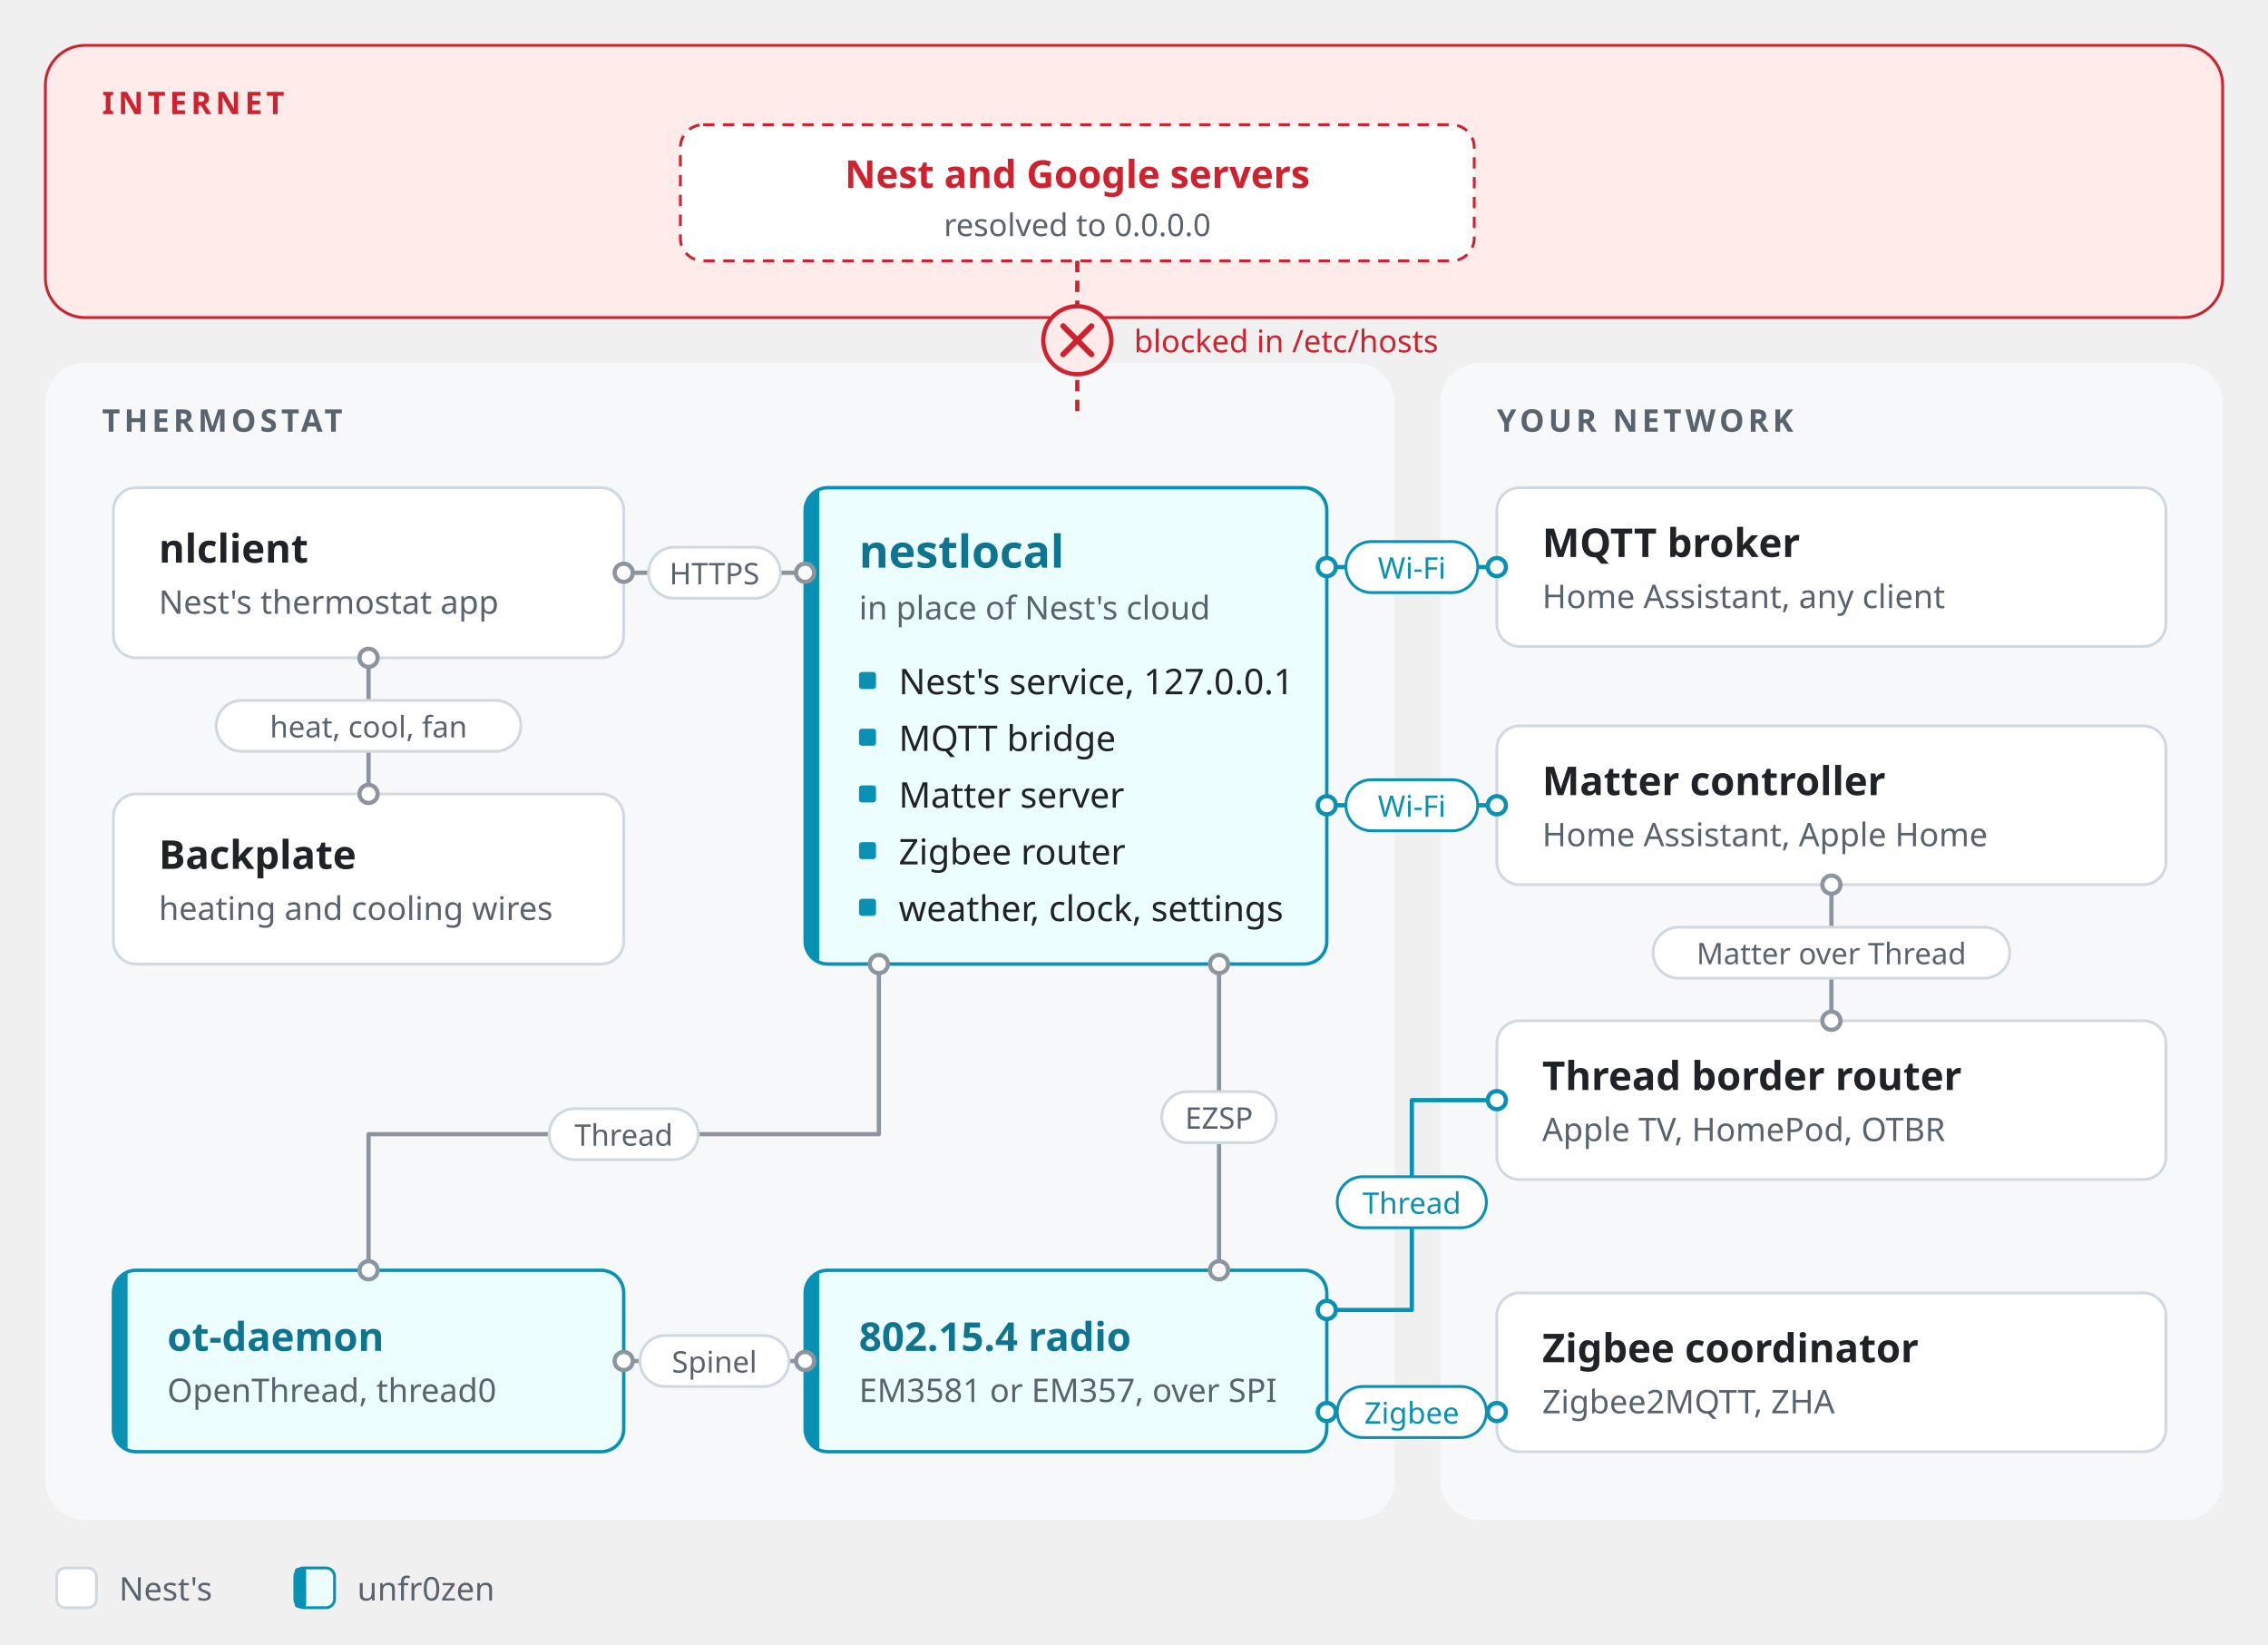
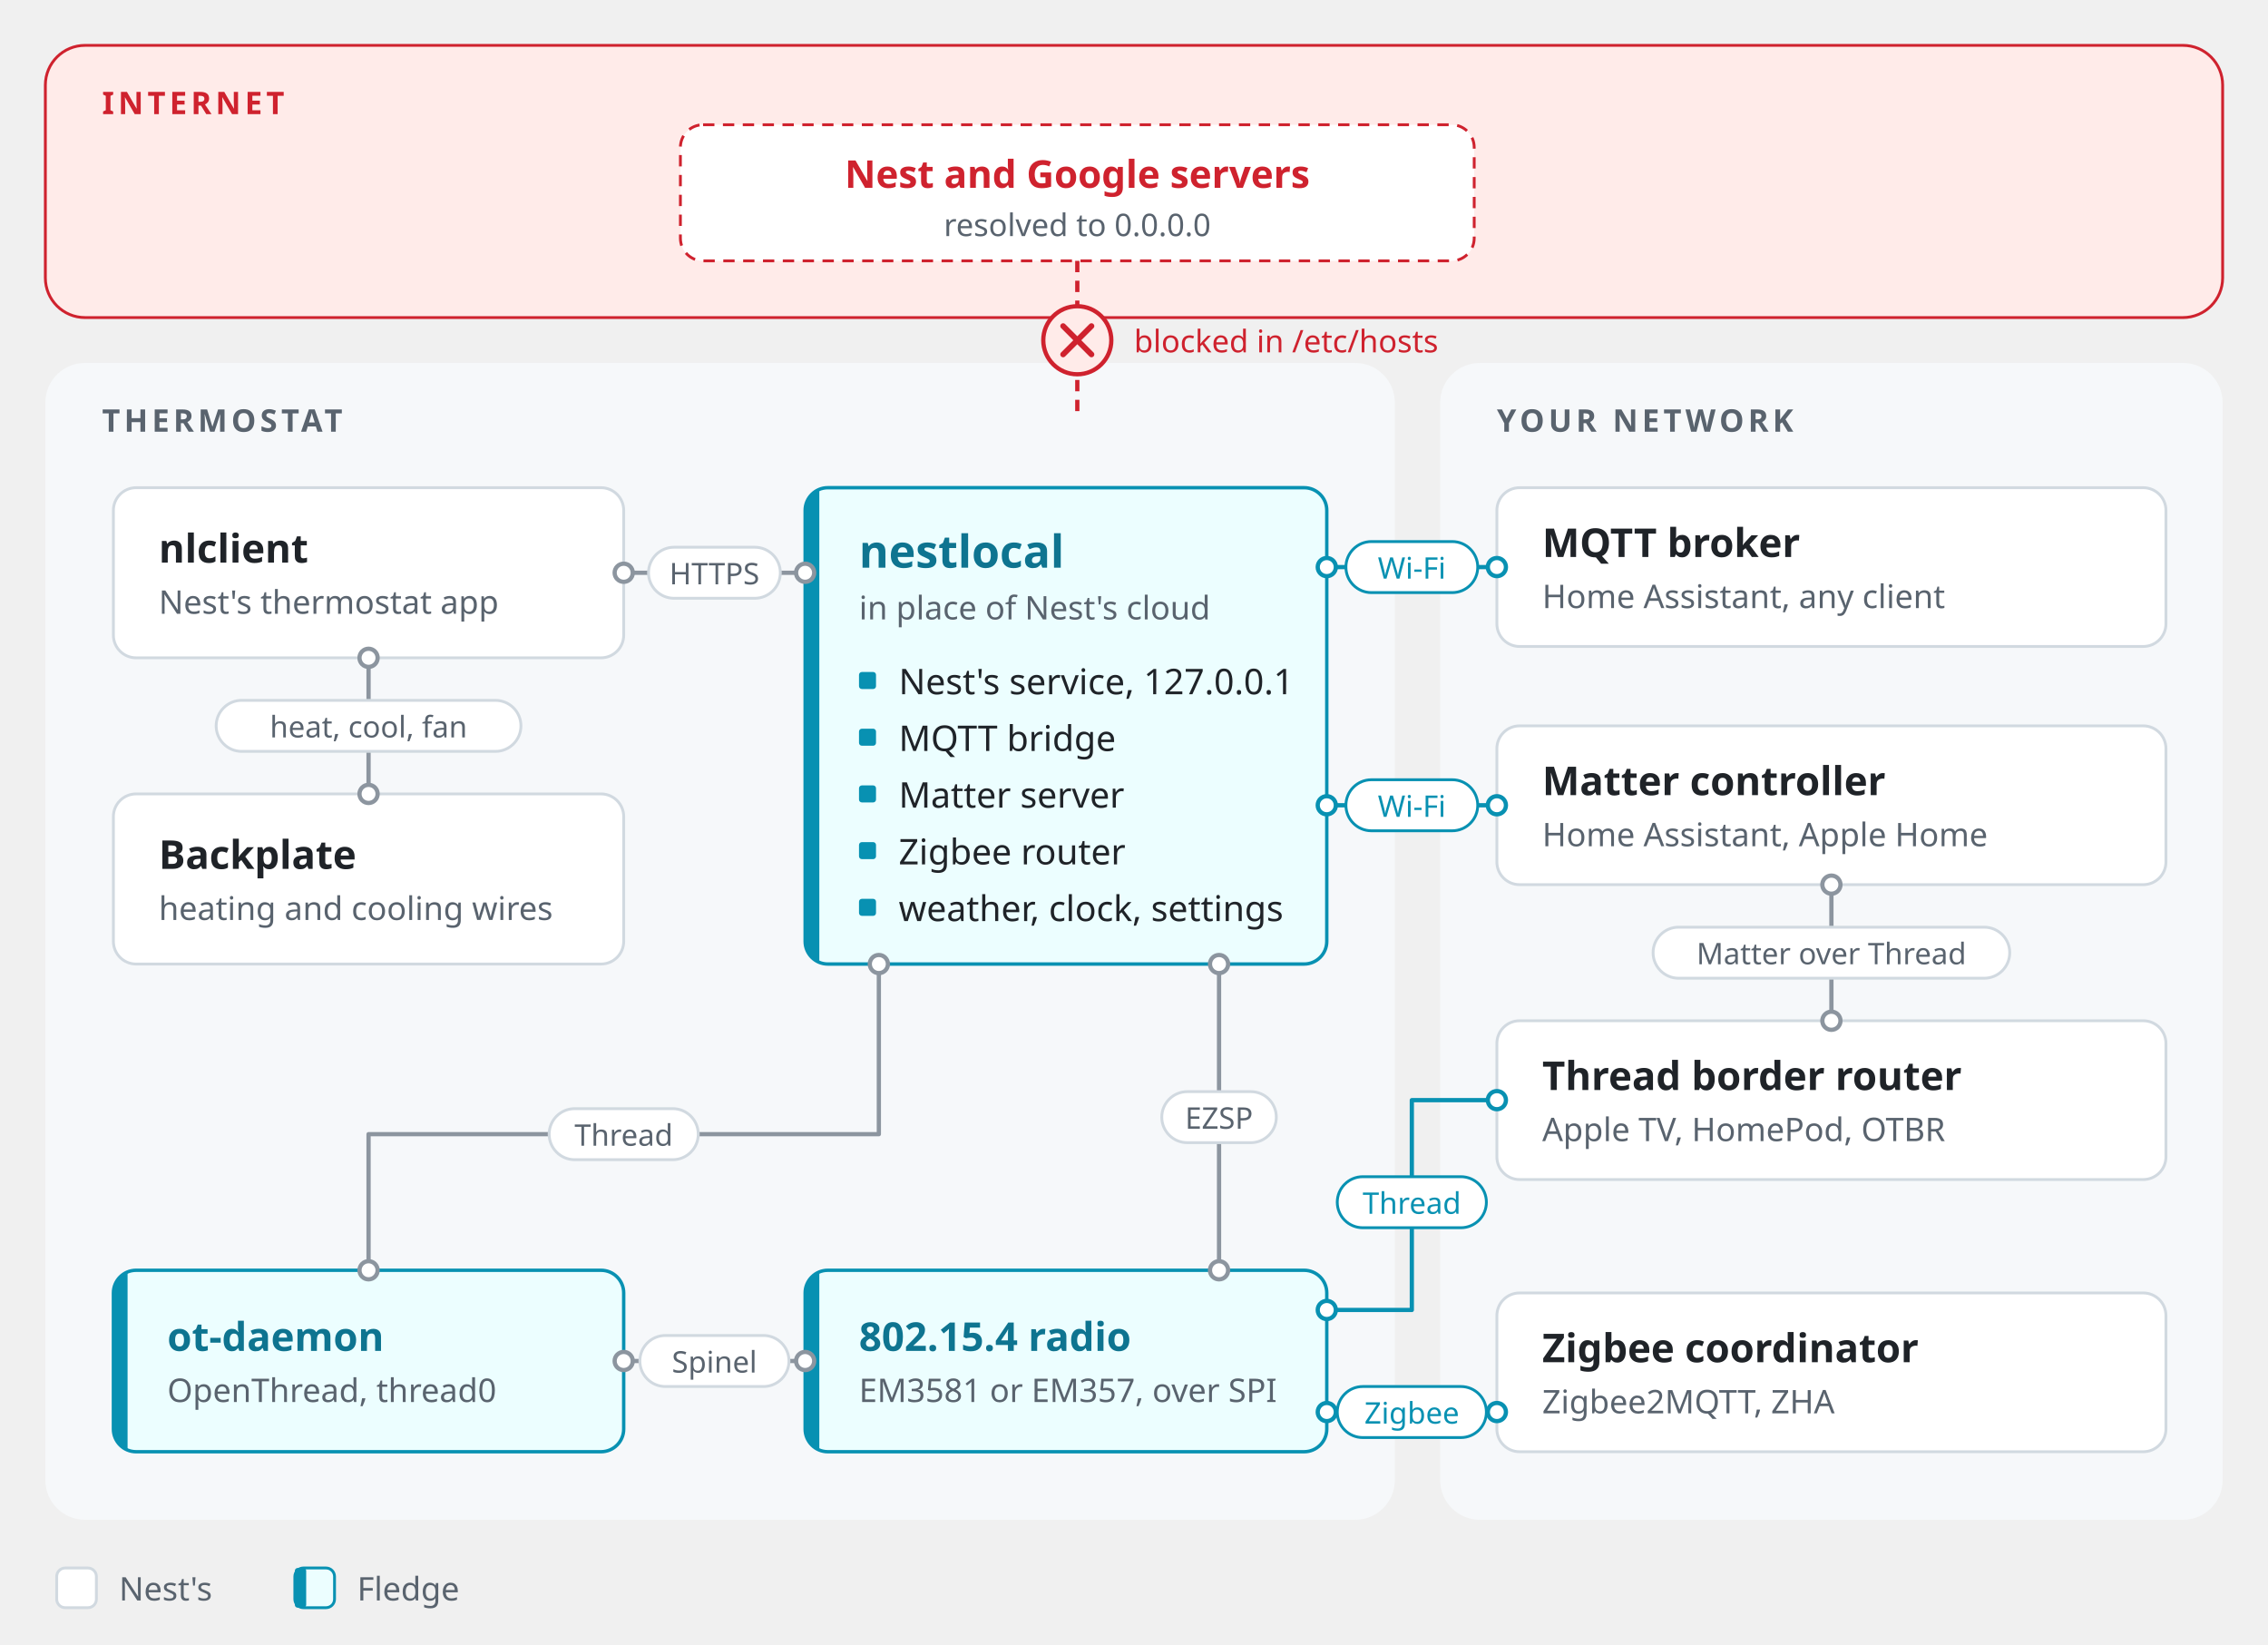
<svg xmlns="http://www.w3.org/2000/svg" viewBox="0 0 800 580" width="800" height="580" font-family="-apple-system,BlinkMacSystemFont,'Segoe UI','Noto Sans',Helvetica,Arial,sans-serif">
  <rect x="16" y="16" width="768" height="96" rx="14" fill="#ffebe9" stroke="#cf222e" />
  <text x="36" y="36" font-size="11" font-weight="600" fill="#cf222e" text-anchor="start" dominant-baseline="central" letter-spacing="1.4">INTERNET</text>
  <rect x="240" y="44" width="280" height="48" rx="8" fill="#ffffff" stroke="#cf222e" stroke-dasharray="4 3" />
  <text x="380" y="61" font-size="13.5" font-weight="600" fill="#cf222e" text-anchor="middle" dominant-baseline="central">Nest and Google servers</text>
  <text x="380" y="79" font-size="11" font-weight="400" fill="#59636e" text-anchor="middle" dominant-baseline="central">resolved to 0.0.0.0</text>
  <rect x="20" y="553" width="14" height="14" rx="3" fill="#ffffff" stroke="#d1d9e0" />
  <text x="42" y="560" font-size="11.5" font-weight="400" fill="#59636e" text-anchor="start" dominant-baseline="central">Nest's</text>
  <rect x="104" y="553" width="14" height="14" rx="3" fill="#ecfeff" stroke="#0891b2" />
  <rect x="104" y="553" width="4" height="14" rx="1" fill="#0891b2" />
-   <text x="126" y="560" font-size="11.5" font-weight="400" fill="#59636e" text-anchor="start" dominant-baseline="central">unfr0zen</text>
+   <text x="126" y="560" font-size="11.5" font-weight="400" fill="#59636e" text-anchor="start" dominant-baseline="central">Fledge</text>
  <rect x="16" y="128" width="476" height="408" rx="14" fill="#f6f8fa" />
  <text x="36" y="148" font-size="11" font-weight="600" fill="#59636e" text-anchor="start" dominant-baseline="central" letter-spacing="1.4">THERMOSTAT</text>
  <rect x="40" y="172" width="180" height="60" rx="8" fill="#ffffff" stroke="#d1d9e0" />
  <text x="56" y="193.0" font-size="14" font-weight="600" fill="#1f2328" text-anchor="start" dominant-baseline="central">nlclient</text>
  <text x="56" y="212.0" font-size="11.5" font-weight="400" fill="#59636e" text-anchor="start" dominant-baseline="central">Nest's thermostat app</text>
  <rect x="40" y="280" width="180" height="60" rx="8" fill="#ffffff" stroke="#d1d9e0" />
  <text x="56" y="301.0" font-size="14" font-weight="600" fill="#1f2328" text-anchor="start" dominant-baseline="central">Backplate</text>
  <text x="56" y="320.0" font-size="11.5" font-weight="400" fill="#59636e" text-anchor="start" dominant-baseline="central">heating and cooling wires</text>
  <clipPath id="k0">
    <rect x="284" y="172" width="184" height="168" rx="8" />
  </clipPath>
  <rect x="284" y="172" width="184" height="168" rx="8" fill="#ecfeff" stroke="#0891b2" stroke-width="1.2" />
  <rect x="284" y="172" width="5" height="168" fill="#0891b2" clip-path="url(#k0)" />
  <text x="303" y="194" font-size="16" font-weight="700" fill="#0e7490" text-anchor="start" dominant-baseline="central">nestlocal</text>
  <text x="303" y="214" font-size="11.5" font-weight="400" fill="#59636e" text-anchor="start" dominant-baseline="central">in place of Nest's cloud</text>
  <rect x="303" y="237" width="6" height="6" rx="1" fill="#0891b2" />
  <text x="317" y="240" font-size="12.5" font-weight="400" fill="#1f2328" text-anchor="start" dominant-baseline="central">Nest's service, 127.0.0.1</text>
  <rect x="303" y="257" width="6" height="6" rx="1" fill="#0891b2" />
  <text x="317" y="260" font-size="12.5" font-weight="400" fill="#1f2328" text-anchor="start" dominant-baseline="central">MQTT bridge</text>
  <rect x="303" y="277" width="6" height="6" rx="1" fill="#0891b2" />
  <text x="317" y="280" font-size="12.5" font-weight="400" fill="#1f2328" text-anchor="start" dominant-baseline="central">Matter server</text>
  <rect x="303" y="297" width="6" height="6" rx="1" fill="#0891b2" />
  <text x="317" y="300" font-size="12.5" font-weight="400" fill="#1f2328" text-anchor="start" dominant-baseline="central">Zigbee router</text>
  <rect x="303" y="317" width="6" height="6" rx="1" fill="#0891b2" />
  <text x="317" y="320" font-size="12.5" font-weight="400" fill="#1f2328" text-anchor="start" dominant-baseline="central">weather, clock, settings</text>
  <clipPath id="k1">
    <rect x="40" y="448" width="180" height="64" rx="8" />
  </clipPath>
  <rect x="40" y="448" width="180" height="64" rx="8" fill="#ecfeff" stroke="#0891b2" stroke-width="1.2" />
  <rect x="40" y="448" width="5" height="64" fill="#0891b2" clip-path="url(#k1)" />
  <text x="59" y="471.0" font-size="14" font-weight="600" fill="#0e7490" text-anchor="start" dominant-baseline="central">ot-daemon</text>
  <text x="59" y="490.0" font-size="11.5" font-weight="400" fill="#59636e" text-anchor="start" dominant-baseline="central">OpenThread, thread0</text>
  <clipPath id="k2">
    <rect x="284" y="448" width="184" height="64" rx="8" />
  </clipPath>
  <rect x="284" y="448" width="184" height="64" rx="8" fill="#ecfeff" stroke="#0891b2" stroke-width="1.2" />
  <rect x="284" y="448" width="5" height="64" fill="#0891b2" clip-path="url(#k2)" />
  <text x="303" y="471.0" font-size="14" font-weight="600" fill="#0e7490" text-anchor="start" dominant-baseline="central">802.15.4 radio</text>
  <text x="303" y="490.0" font-size="11.5" font-weight="400" fill="#59636e" text-anchor="start" dominant-baseline="central">EM3581 or EM357, over SPI</text>
  <path d="M220 202 L284 202" fill="none" stroke="#8c959f" stroke-width="1.5" stroke-linejoin="round" />
  <circle cx="220" cy="202" r="3.2" fill="#ffffff" stroke="#8c959f" stroke-width="1.5" />
  <circle cx="284" cy="202" r="3.2" fill="#ffffff" stroke="#8c959f" stroke-width="1.5" />
  <rect x="228.75" y="193" width="46.5" height="18" rx="9" fill="#ffffff" stroke="#d1d9e0" />
  <text x="252" y="202" font-size="10.5" font-weight="500" fill="#59636e" text-anchor="middle" dominant-baseline="central">HTTPS</text>
  <path d="M130 232 L130 280" fill="none" stroke="#8c959f" stroke-width="1.5" stroke-linejoin="round" />
  <circle cx="130" cy="232" r="3.2" fill="#ffffff" stroke="#8c959f" stroke-width="1.5" />
  <circle cx="130" cy="280" r="3.2" fill="#ffffff" stroke="#8c959f" stroke-width="1.5" />
  <rect x="76.25" y="247" width="107.5" height="18" rx="9" fill="#ffffff" stroke="#d1d9e0" />
  <text x="130" y="256" font-size="10.5" font-weight="500" fill="#59636e" text-anchor="middle" dominant-baseline="central">heat, cool, fan</text>
  <path d="M310 340 L310 400 L130 400 L130 448" fill="none" stroke="#8c959f" stroke-width="1.5" stroke-linejoin="round" />
  <circle cx="310" cy="340" r="3.2" fill="#ffffff" stroke="#8c959f" stroke-width="1.5" />
  <circle cx="130" cy="448" r="3.2" fill="#ffffff" stroke="#8c959f" stroke-width="1.5" />
  <rect x="193.7" y="391" width="52.6" height="18" rx="9" fill="#ffffff" stroke="#d1d9e0" />
  <text x="220" y="400" font-size="10.5" font-weight="500" fill="#59636e" text-anchor="middle" dominant-baseline="central">Thread</text>
  <path d="M220 480 L284 480" fill="none" stroke="#8c959f" stroke-width="1.5" stroke-linejoin="round" />
  <circle cx="220" cy="480" r="3.2" fill="#ffffff" stroke="#8c959f" stroke-width="1.5" />
  <circle cx="284" cy="480" r="3.2" fill="#ffffff" stroke="#8c959f" stroke-width="1.5" />
  <rect x="225.7" y="471" width="52.6" height="18" rx="9" fill="#ffffff" stroke="#d1d9e0" />
  <text x="252" y="480" font-size="10.5" font-weight="500" fill="#59636e" text-anchor="middle" dominant-baseline="central">Spinel</text>
  <path d="M430 340 L430 448" fill="none" stroke="#8c959f" stroke-width="1.5" stroke-linejoin="round" />
  <circle cx="430" cy="340" r="3.2" fill="#ffffff" stroke="#8c959f" stroke-width="1.5" />
  <circle cx="430" cy="448" r="3.2" fill="#ffffff" stroke="#8c959f" stroke-width="1.5" />
  <rect x="409.8" y="385" width="40.4" height="18" rx="9" fill="#ffffff" stroke="#d1d9e0" />
  <text x="430" y="394" font-size="10.5" font-weight="500" fill="#59636e" text-anchor="middle" dominant-baseline="central">EZSP</text>
  <rect x="508" y="128" width="276" height="408" rx="14" fill="#f6f8fa" />
  <text x="528" y="148" font-size="11" font-weight="600" fill="#59636e" text-anchor="start" dominant-baseline="central" letter-spacing="1.4">YOUR NETWORK</text>
  <rect x="528" y="172" width="236" height="56" rx="8" fill="#ffffff" stroke="#d1d9e0" />
  <text x="544" y="191.0" font-size="14" font-weight="600" fill="#1f2328" text-anchor="start" dominant-baseline="central">MQTT broker</text>
  <text x="544" y="210.0" font-size="11.5" font-weight="400" fill="#59636e" text-anchor="start" dominant-baseline="central">Home Assistant, any client</text>
  <rect x="528" y="256" width="236" height="56" rx="8" fill="#ffffff" stroke="#d1d9e0" />
  <text x="544" y="275.0" font-size="14" font-weight="600" fill="#1f2328" text-anchor="start" dominant-baseline="central">Matter controller</text>
  <text x="544" y="294.0" font-size="11.5" font-weight="400" fill="#59636e" text-anchor="start" dominant-baseline="central">Home Assistant, Apple Home</text>
  <rect x="528" y="360" width="236" height="56" rx="8" fill="#ffffff" stroke="#d1d9e0" />
  <text x="544" y="379.0" font-size="14" font-weight="600" fill="#1f2328" text-anchor="start" dominant-baseline="central">Thread border router</text>
  <text x="544" y="398.0" font-size="11.5" font-weight="400" fill="#59636e" text-anchor="start" dominant-baseline="central">Apple TV, HomePod, OTBR</text>
  <rect x="528" y="456" width="236" height="56" rx="8" fill="#ffffff" stroke="#d1d9e0" />
  <text x="544" y="475.0" font-size="14" font-weight="600" fill="#1f2328" text-anchor="start" dominant-baseline="central">Zigbee coordinator</text>
  <text x="544" y="494.0" font-size="11.5" font-weight="400" fill="#59636e" text-anchor="start" dominant-baseline="central">Zigbee2MQTT, ZHA</text>
  <path d="M468 200 L528 200" fill="none" stroke="#0891b2" stroke-width="1.5" stroke-linejoin="round" />
  <circle cx="468" cy="200" r="3.2" fill="#ffffff" stroke="#0891b2" stroke-width="1.5" />
  <circle cx="528" cy="200" r="3.2" fill="#ffffff" stroke="#0891b2" stroke-width="1.5" />
  <rect x="474.75" y="191" width="46.5" height="18" rx="9" fill="#ffffff" stroke="#0891b2" />
  <text x="498" y="200" font-size="10.5" font-weight="500" fill="#0891b2" text-anchor="middle" dominant-baseline="central">Wi-Fi</text>
  <path d="M468 284 L528 284" fill="none" stroke="#0891b2" stroke-width="1.5" stroke-linejoin="round" />
  <circle cx="468" cy="284" r="3.2" fill="#ffffff" stroke="#0891b2" stroke-width="1.5" />
  <circle cx="528" cy="284" r="3.2" fill="#ffffff" stroke="#0891b2" stroke-width="1.5" />
  <rect x="474.75" y="275" width="46.5" height="18" rx="9" fill="#ffffff" stroke="#0891b2" />
  <text x="498" y="284" font-size="10.5" font-weight="500" fill="#0891b2" text-anchor="middle" dominant-baseline="central">Wi-Fi</text>
  <path d="M468 462 L498 462 L498 388 L528 388" fill="none" stroke="#0891b2" stroke-width="1.5" stroke-linejoin="round" />
  <circle cx="468" cy="462" r="3.2" fill="#ffffff" stroke="#0891b2" stroke-width="1.5" />
  <circle cx="528" cy="388" r="3.2" fill="#ffffff" stroke="#0891b2" stroke-width="1.5" />
  <rect x="471.7" y="415" width="52.6" height="18" rx="9" fill="#ffffff" stroke="#0891b2" />
  <text x="498" y="424" font-size="10.5" font-weight="500" fill="#0891b2" text-anchor="middle" dominant-baseline="central">Thread</text>
  <path d="M468 498 L528 498" fill="none" stroke="#0891b2" stroke-width="1.5" stroke-linejoin="round" />
  <circle cx="468" cy="498" r="3.2" fill="#ffffff" stroke="#0891b2" stroke-width="1.5" />
  <circle cx="528" cy="498" r="3.2" fill="#ffffff" stroke="#0891b2" stroke-width="1.5" />
  <rect x="471.7" y="489" width="52.6" height="18" rx="9" fill="#ffffff" stroke="#0891b2" />
  <text x="498" y="498" font-size="10.5" font-weight="500" fill="#0891b2" text-anchor="middle" dominant-baseline="central">Zigbee</text>
  <path d="M646 312 L646 360" fill="none" stroke="#8c959f" stroke-width="1.5" stroke-linejoin="round" />
  <circle cx="646" cy="312" r="3.2" fill="#ffffff" stroke="#8c959f" stroke-width="1.5" />
  <circle cx="646" cy="360" r="3.2" fill="#ffffff" stroke="#8c959f" stroke-width="1.5" />
  <rect x="583.1" y="327" width="125.8" height="18" rx="9" fill="#ffffff" stroke="#d1d9e0" />
  <text x="646" y="336" font-size="10.5" font-weight="500" fill="#59636e" text-anchor="middle" dominant-baseline="central">Matter over Thread</text>
  <line x1="380" y1="92" x2="380" y2="146" stroke="#cf222e" stroke-width="1.5" stroke-dasharray="4 3" />
  <rect x="368" y="108" width="24" height="24" rx="12" fill="#ffebe9" stroke="#cf222e" stroke-width="1.5" />
  <path d="M375 115 L385 125 M385 115 L375 125" stroke="#cf222e" stroke-width="2" stroke-linecap="round" />
  <text x="400" y="120" font-size="11" font-weight="500" fill="#cf222e" text-anchor="start" dominant-baseline="central">blocked in /etc/hosts</text>
</svg>
